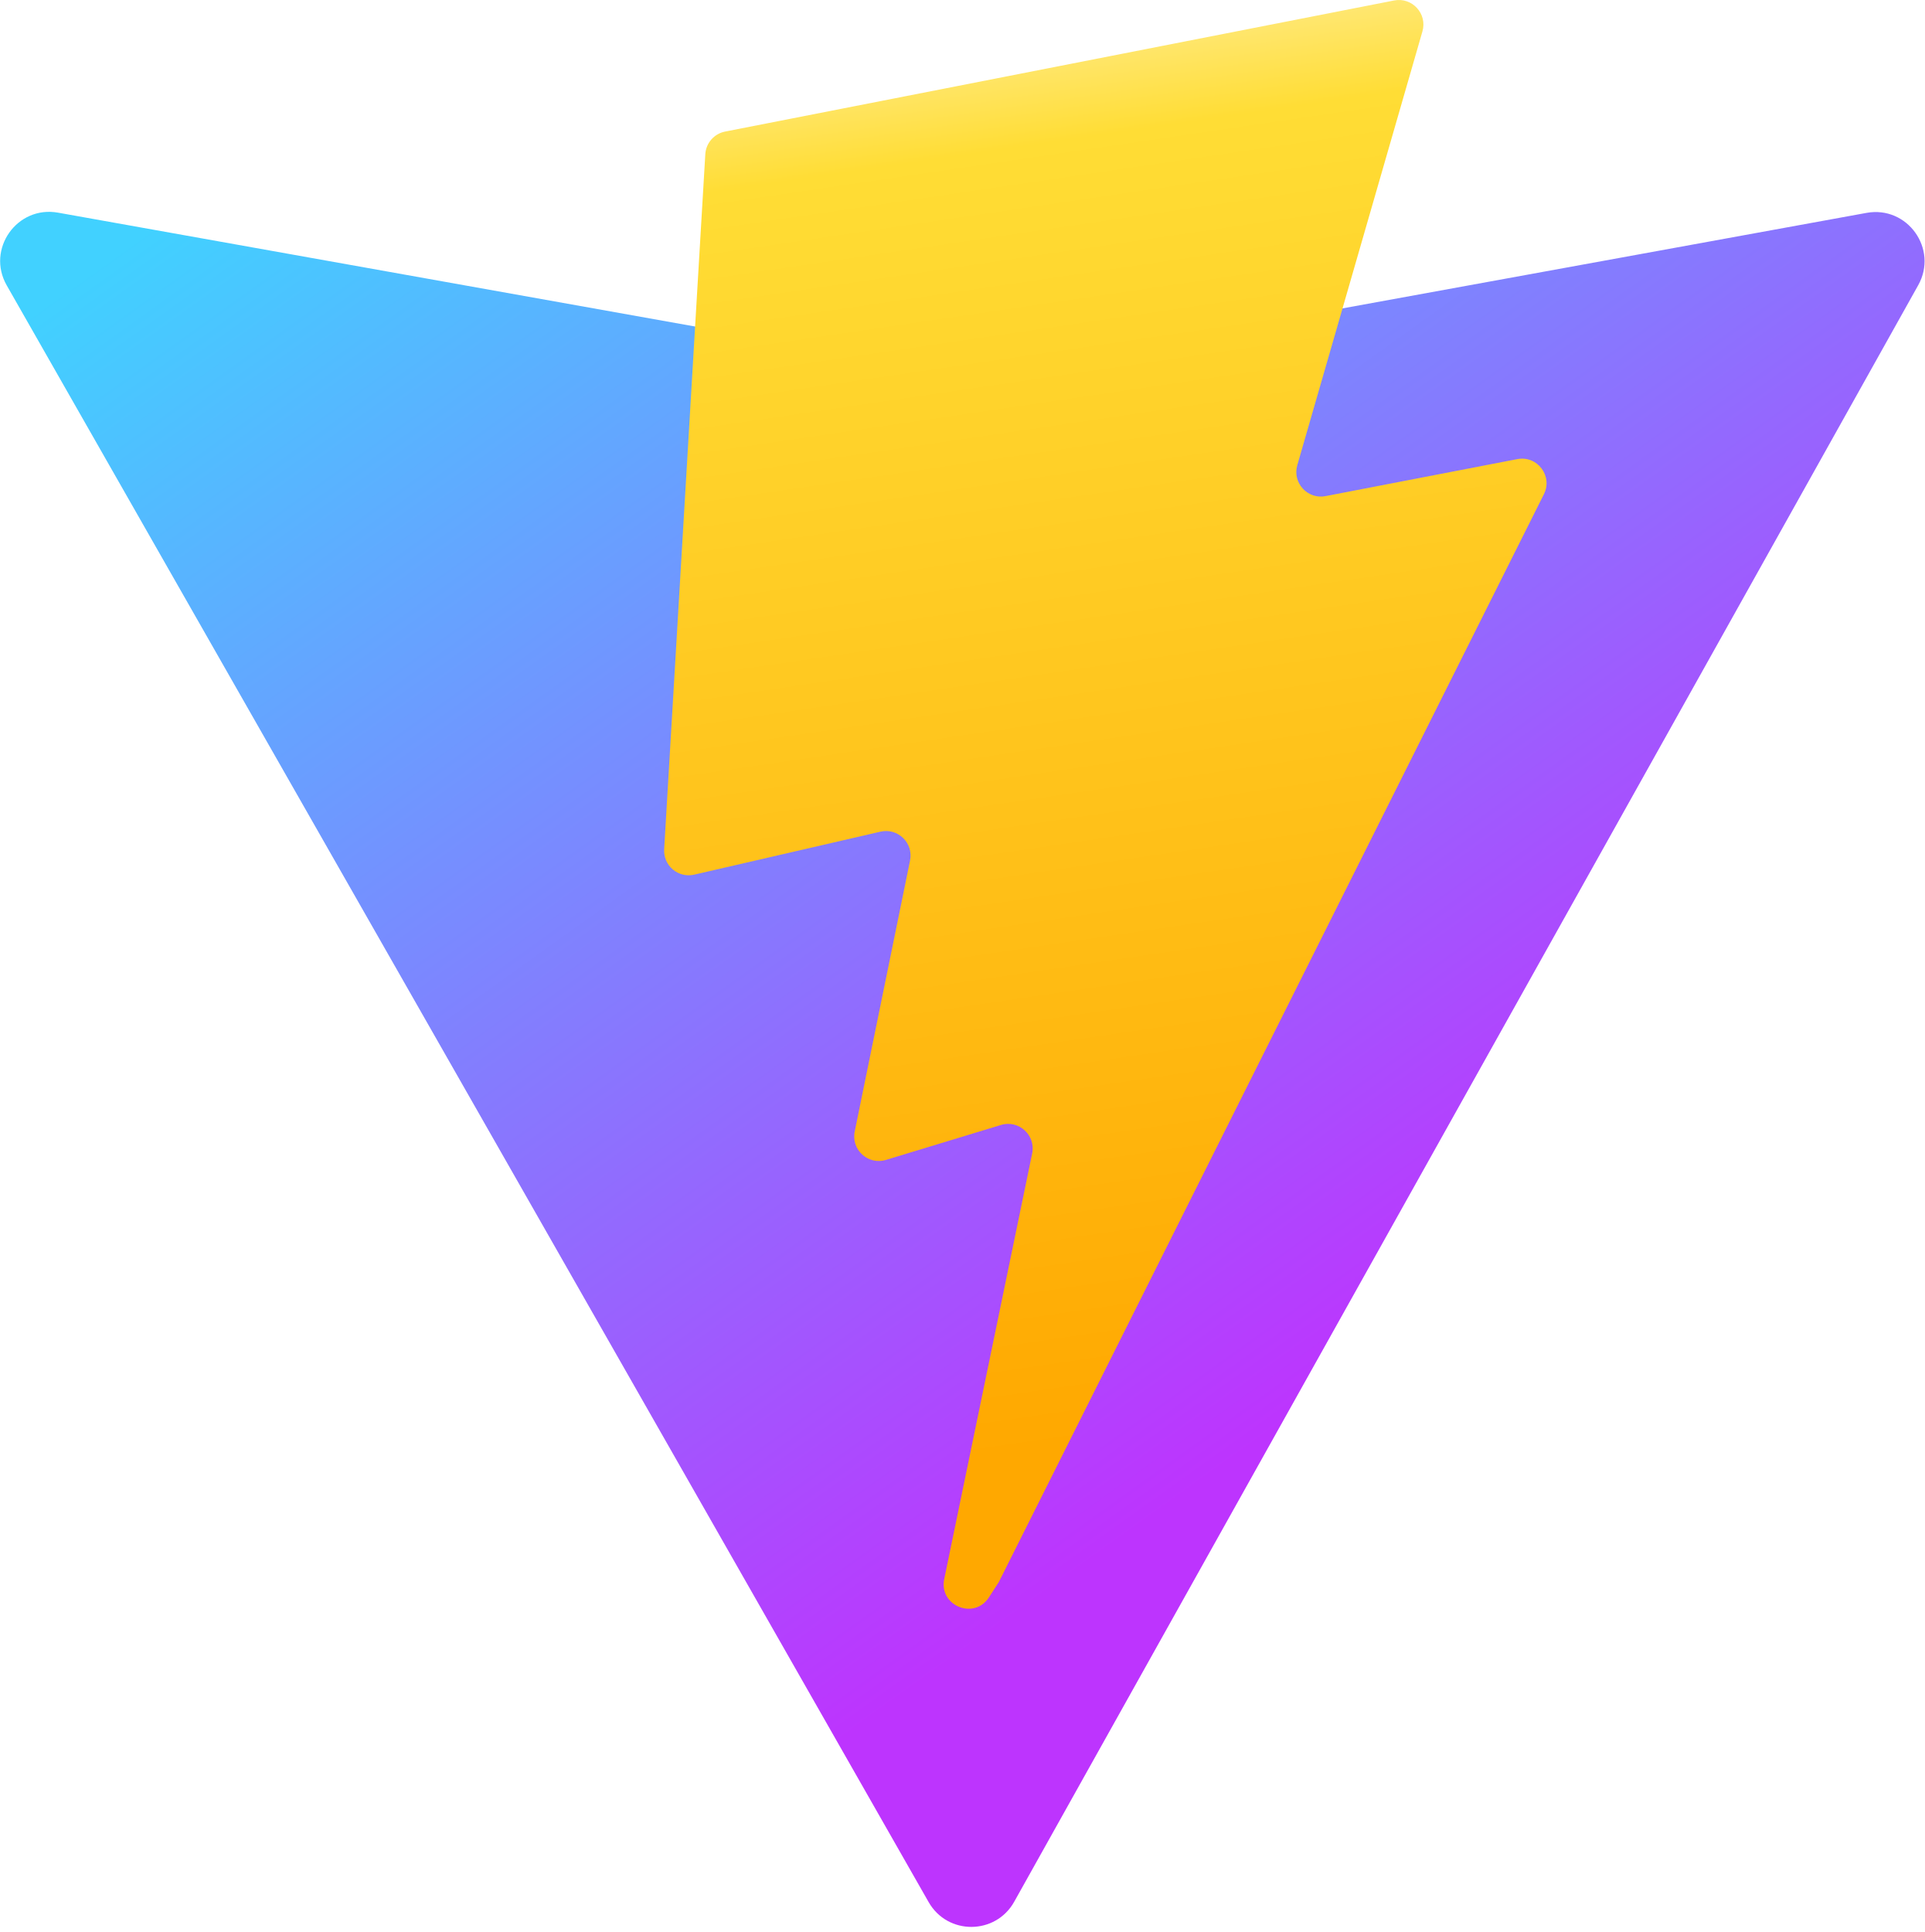
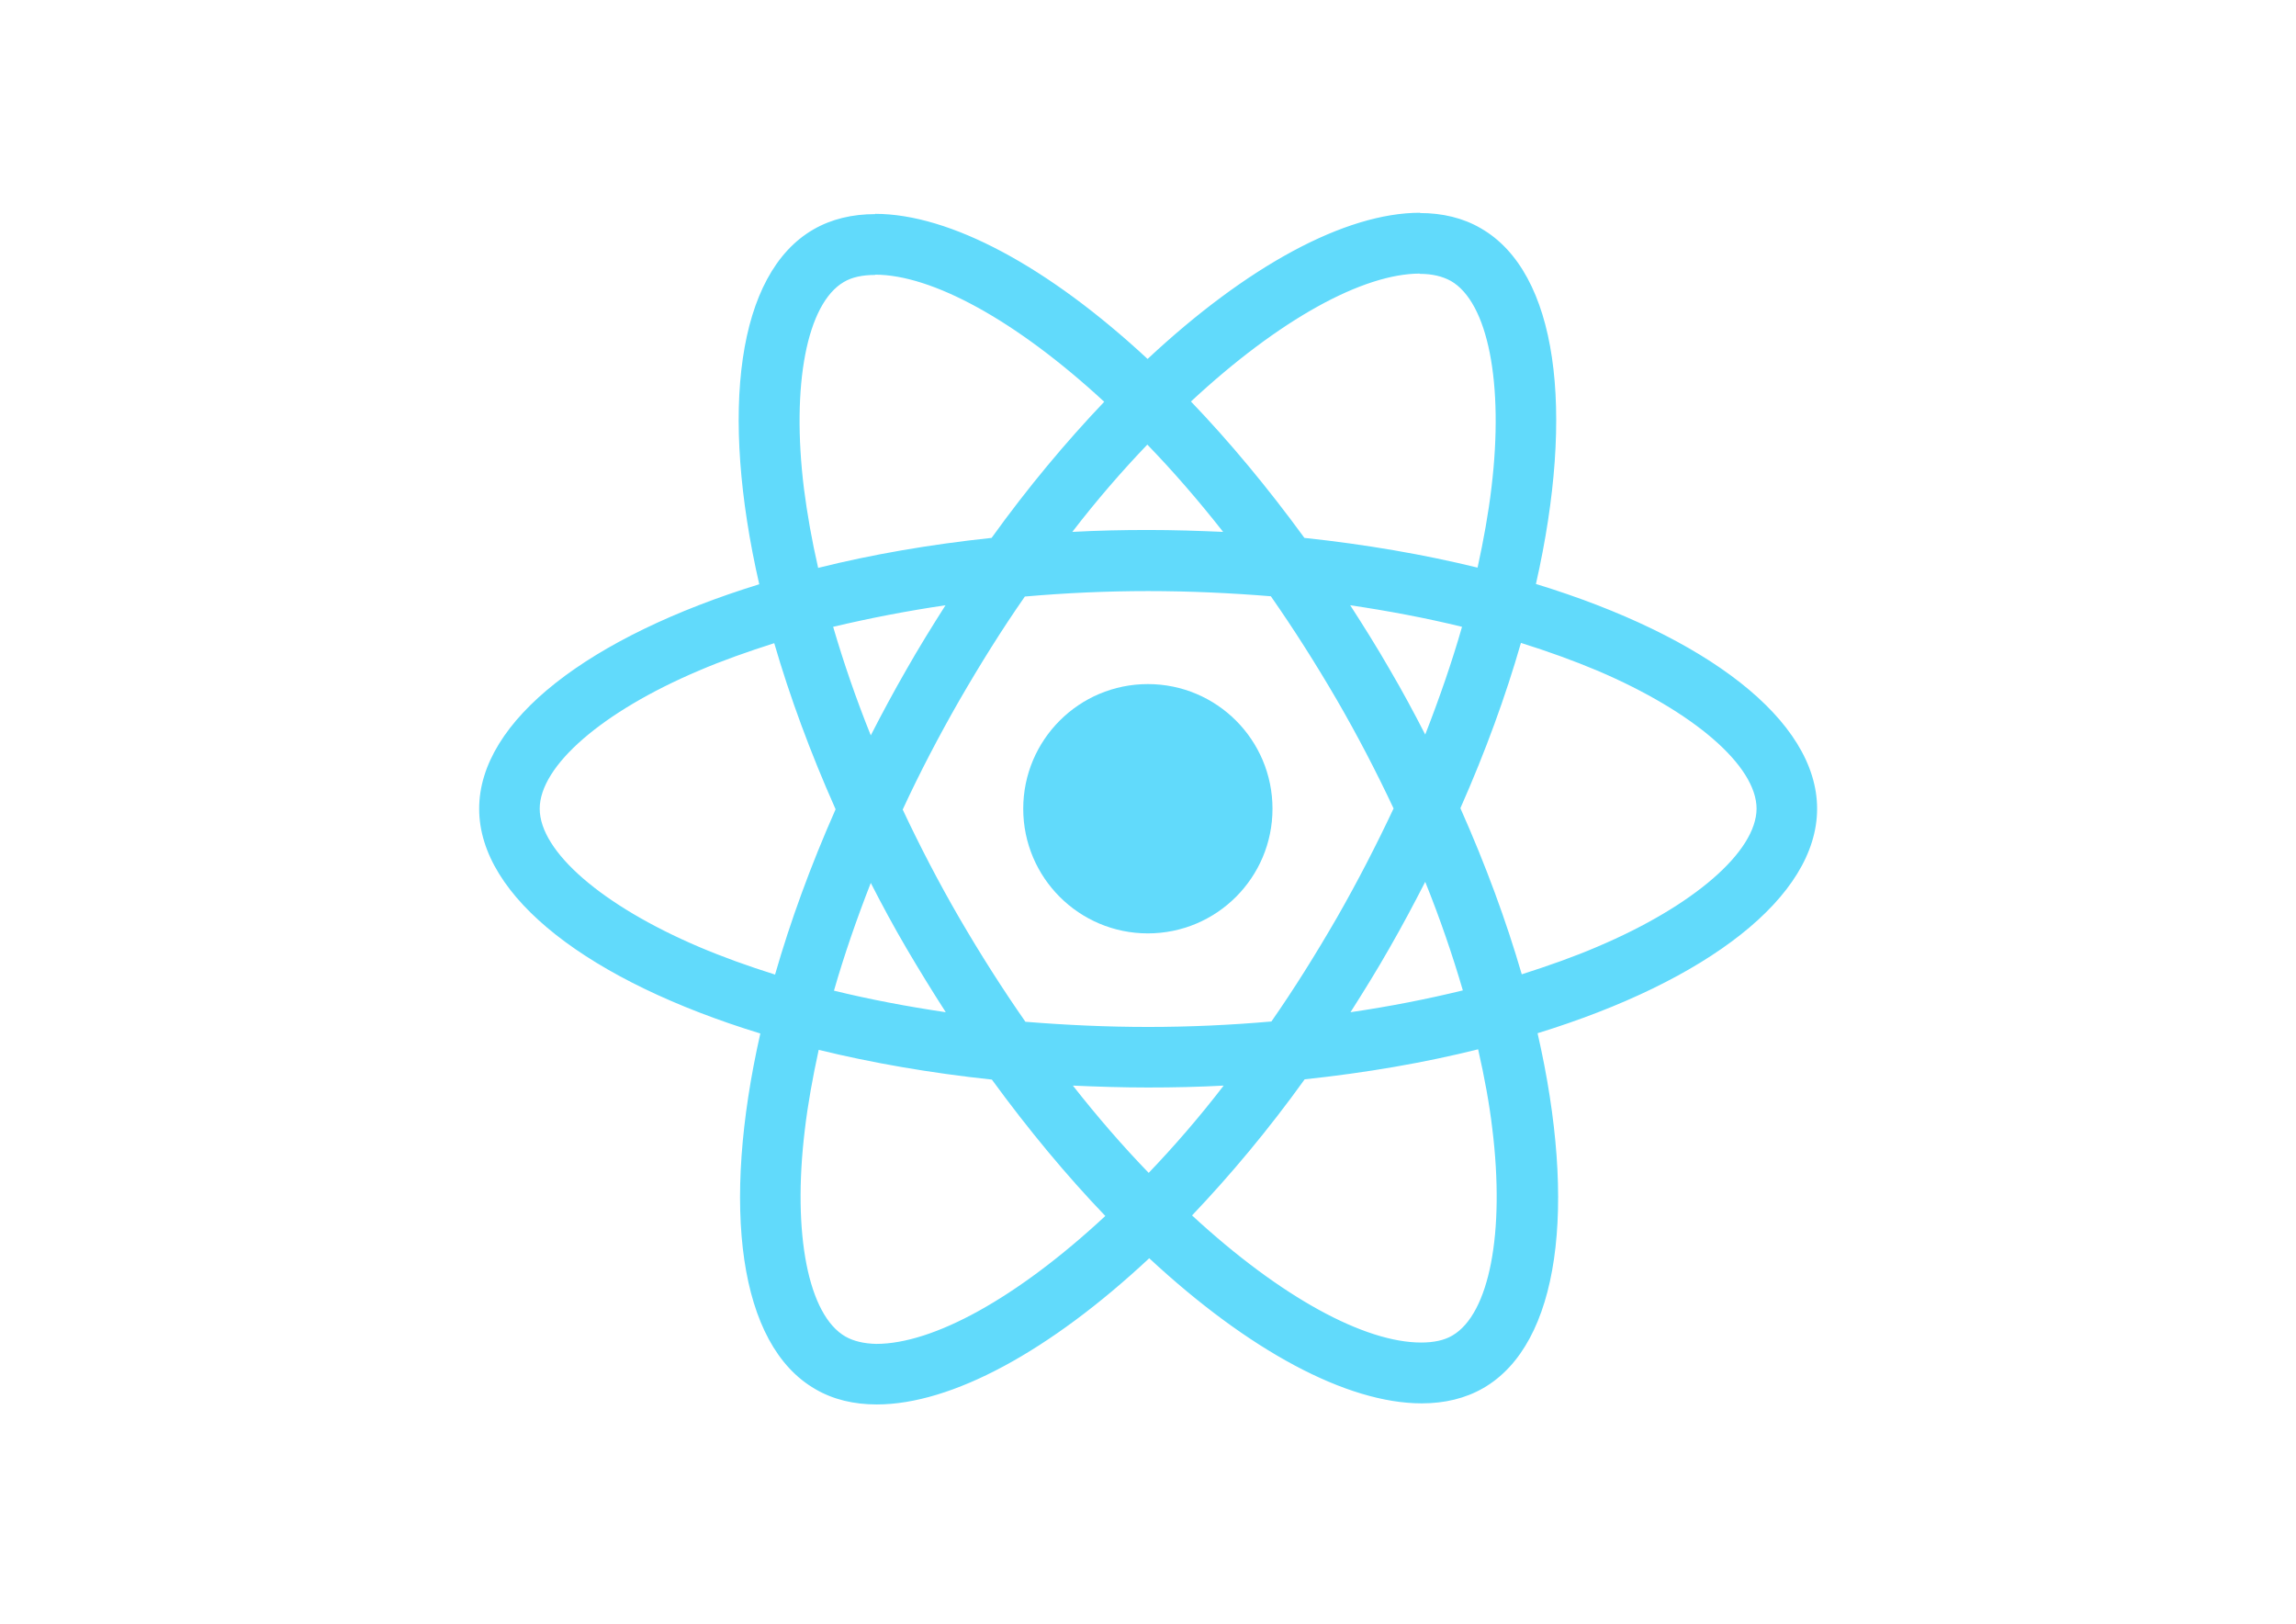
- <svg xmlns="http://www.w3.org/2000/svg" aria-hidden="true" role="img" class="iconify iconify--logos" width="31.88" height="32" preserveAspectRatio="xMidYMid meet" viewBox="0 0 256 257">
-   <defs>
-     <linearGradient id="IconifyId1813088fe1fbc01fb466" x1="-.828%" x2="57.636%" y1="7.652%" y2="78.411%">
-       <stop offset="0%" stop-color="#41D1FF" />
-       <stop offset="100%" stop-color="#BD34FE" />
-     </linearGradient>
-     <linearGradient id="IconifyId1813088fe1fbc01fb467" x1="43.376%" x2="50.316%" y1="2.242%" y2="89.03%">
-       <stop offset="0%" stop-color="#FFEA83" />
-       <stop offset="8.333%" stop-color="#FFDD35" />
-       <stop offset="100%" stop-color="#FFA800" />
-     </linearGradient>
-   </defs>
-   <path fill="url(#IconifyId1813088fe1fbc01fb466)" d="M255.153 37.938L134.897 252.976c-2.483 4.44-8.862 4.466-11.382.048L.875 37.958c-2.746-4.814 1.371-10.646 6.827-9.67l120.385 21.517a6.537 6.537 0 0 0 2.322-.004l117.867-21.483c5.438-.991 9.574 4.796 6.877 9.62Z" />
-   <path fill="url(#IconifyId1813088fe1fbc01fb467)" d="M185.432.063L96.44 17.501a3.268 3.268 0 0 0-2.634 3.014l-5.474 92.456a3.268 3.268 0 0 0 3.997 3.378l24.777-5.718c2.318-.535 4.413 1.507 3.936 3.838l-7.361 36.047c-.495 2.426 1.782 4.5 4.151 3.78l15.304-4.649c2.372-.72 4.652 1.36 4.15 3.788l-11.698 56.621c-.732 3.542 3.979 5.473 5.943 2.437l1.313-2.028l72.516-144.72c1.215-2.423-.88-5.186-3.54-4.672l-25.505 4.922c-2.396.462-4.435-1.77-3.759-4.114l16.646-57.705c.677-2.35-1.37-4.583-3.769-4.113Z" />
+ <svg xmlns="http://www.w3.org/2000/svg" viewBox="0 0 841.9 595.3">
+   <g fill="#61DAFB">
+     <path d="M666.3 296.5c0-32.5-40.7-63.3-103.1-82.4 14.4-63.6 8-114.2-20.2-130.4-6.5-3.8-14.1-5.6-22.4-5.6v22.3c4.6 0 8.3.9 11.4 2.6 13.6 7.8 19.5 37.5 14.9 75.7-1.1 9.4-2.9 19.3-5.1 29.4-19.6-4.8-41-8.5-63.5-10.9-13.5-18.5-27.5-35.3-41.6-50 32.6-30.3 63.2-46.9 84-46.9V78c-27.5 0-63.5 19.6-99.9 53.6-36.4-33.8-72.4-53.2-99.9-53.2v22.3c20.7 0 51.4 16.5 84 46.6-14 14.7-28 31.4-41.3 49.9-22.6 2.4-44 6.1-63.6 11-2.3-10-4-19.7-5.2-29-4.7-38.2 1.1-67.9 14.6-75.8 3-1.8 6.9-2.6 11.5-2.6V78.5c-8.4 0-16 1.8-22.6 5.6-28.1 16.2-34.4 66.7-19.9 130.1-62.2 19.2-102.7 49.9-102.7 82.3 0 32.5 40.7 63.3 103.1 82.4-14.4 63.6-8 114.2 20.2 130.4 6.5 3.8 14.1 5.6 22.5 5.6 27.5 0 63.5-19.6 99.9-53.6 36.4 33.8 72.4 53.2 99.9 53.2 8.4 0 16-1.8 22.6-5.6 28.1-16.2 34.4-66.7 19.9-130.1 62-19.1 102.5-49.9 102.5-82.3zm-130.2-66.7c-3.7 12.9-8.3 26.2-13.5 39.5-4.1-8-8.4-16-13.1-24-4.6-8-9.5-15.8-14.4-23.4 14.2 2.1 27.9 4.7 41 7.9zm-45.8 106.5c-7.8 13.5-15.8 26.3-24.1 38.2-14.9 1.3-30 2-45.2 2-15.1 0-30.2-.7-45-1.9-8.3-11.9-16.4-24.6-24.2-38-7.6-13.1-14.5-26.4-20.8-39.8 6.2-13.4 13.2-26.8 20.7-39.9 7.8-13.5 15.8-26.3 24.1-38.2 14.9-1.3 30-2 45.2-2 15.1 0 30.2.7 45 1.9 8.3 11.9 16.4 24.6 24.2 38 7.6 13.1 14.5 26.4 20.8 39.8-6.3 13.4-13.2 26.8-20.7 39.9zm32.3-13c5.4 13.4 10 26.8 13.8 39.8-13.1 3.2-26.9 5.9-41.2 8 4.9-7.7 9.8-15.6 14.4-23.7 4.6-8 8.9-16.1 13-24.1zM421.2 430c-9.3-9.6-18.6-20.3-27.8-32 9 .4 18.2.7 27.5.7 9.4 0 18.7-.2 27.8-.7-9 11.7-18.3 22.4-27.5 32zm-74.4-58.9c-14.2-2.1-27.9-4.7-41-7.9 3.7-12.9 8.3-26.2 13.5-39.5 4.1 8 8.4 16 13.1 24 4.7 8 9.5 15.8 14.4 23.4zM420.7 163c9.3 9.6 18.6 20.3 27.8 32-9-.4-18.2-.7-27.5-.7-9.4 0-18.7.2-27.8.7 9-11.7 18.3-22.4 27.5-32zm-74 58.9c-4.9 7.7-9.8 15.6-14.4 23.7-4.6 8-8.9 16-13 24-5.4-13.4-10-26.8-13.8-39.8 13.1-3.1 26.9-5.8 41.2-7.9zm-90.5 125.2c-35.4-15.1-58.3-34.9-58.3-50.6 0-15.7 22.9-35.6 58.3-50.6 8.6-3.7 18-7 27.7-10.1 5.7 19.6 13.2 40 22.5 60.9-9.2 20.8-16.6 41.1-22.2 60.6-9.9-3.1-19.3-6.5-28-10.2zM310 490c-13.6-7.8-19.5-37.5-14.9-75.7 1.1-9.4 2.9-19.3 5.1-29.4 19.6 4.8 41 8.5 63.5 10.9 13.5 18.5 27.5 35.3 41.6 50-32.6 30.3-63.2 46.9-84 46.9-4.5-.1-8.3-1-11.3-2.7zm237.2-76.2c4.7 38.2-1.1 67.9-14.6 75.8-3 1.8-6.9 2.6-11.5 2.6-20.7 0-51.4-16.5-84-46.6 14-14.7 28-31.4 41.3-49.9 22.6-2.4 44-6.1 63.6-11 2.3 10.1 4.1 19.8 5.2 29.1zm38.5-66.7c-8.6 3.7-18 7-27.7 10.1-5.7-19.6-13.2-40-22.5-60.9 9.2-20.8 16.6-41.1 22.2-60.6 9.9 3.1 19.3 6.5 28.1 10.2 35.4 15.1 58.3 34.9 58.3 50.6-.1 15.7-23 35.6-58.4 50.6zM320.8 78.4z" />
+     <circle cx="420.9" cy="296.5" r="45.7" />
+     <path d="M520.5 78.1z" />
+   </g>
</svg>
